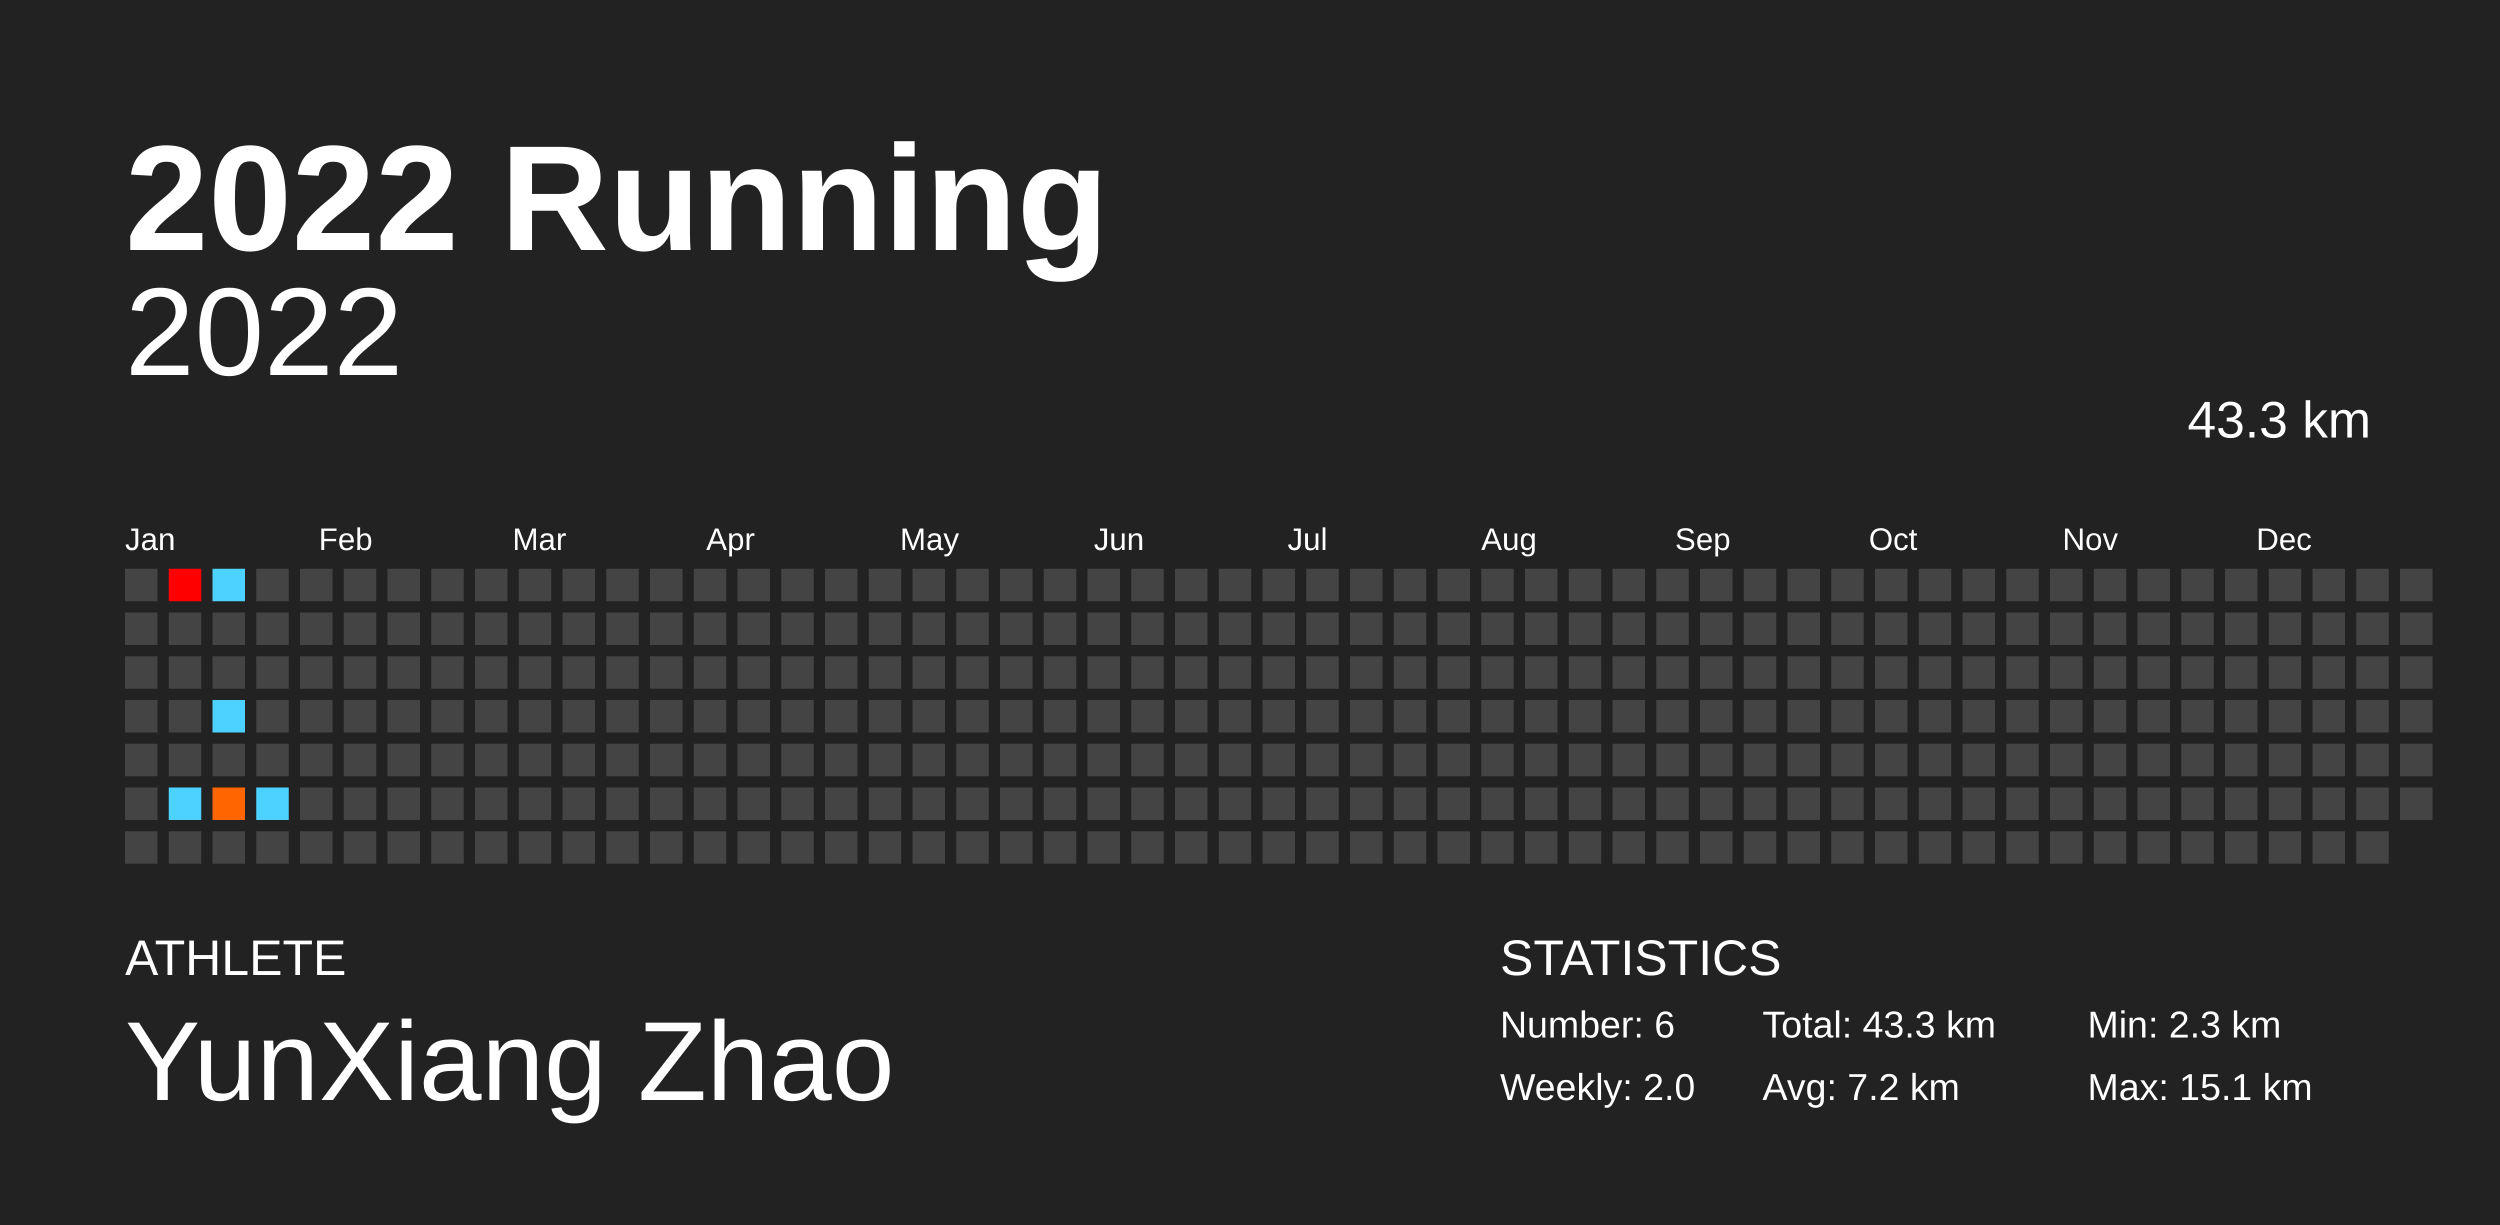
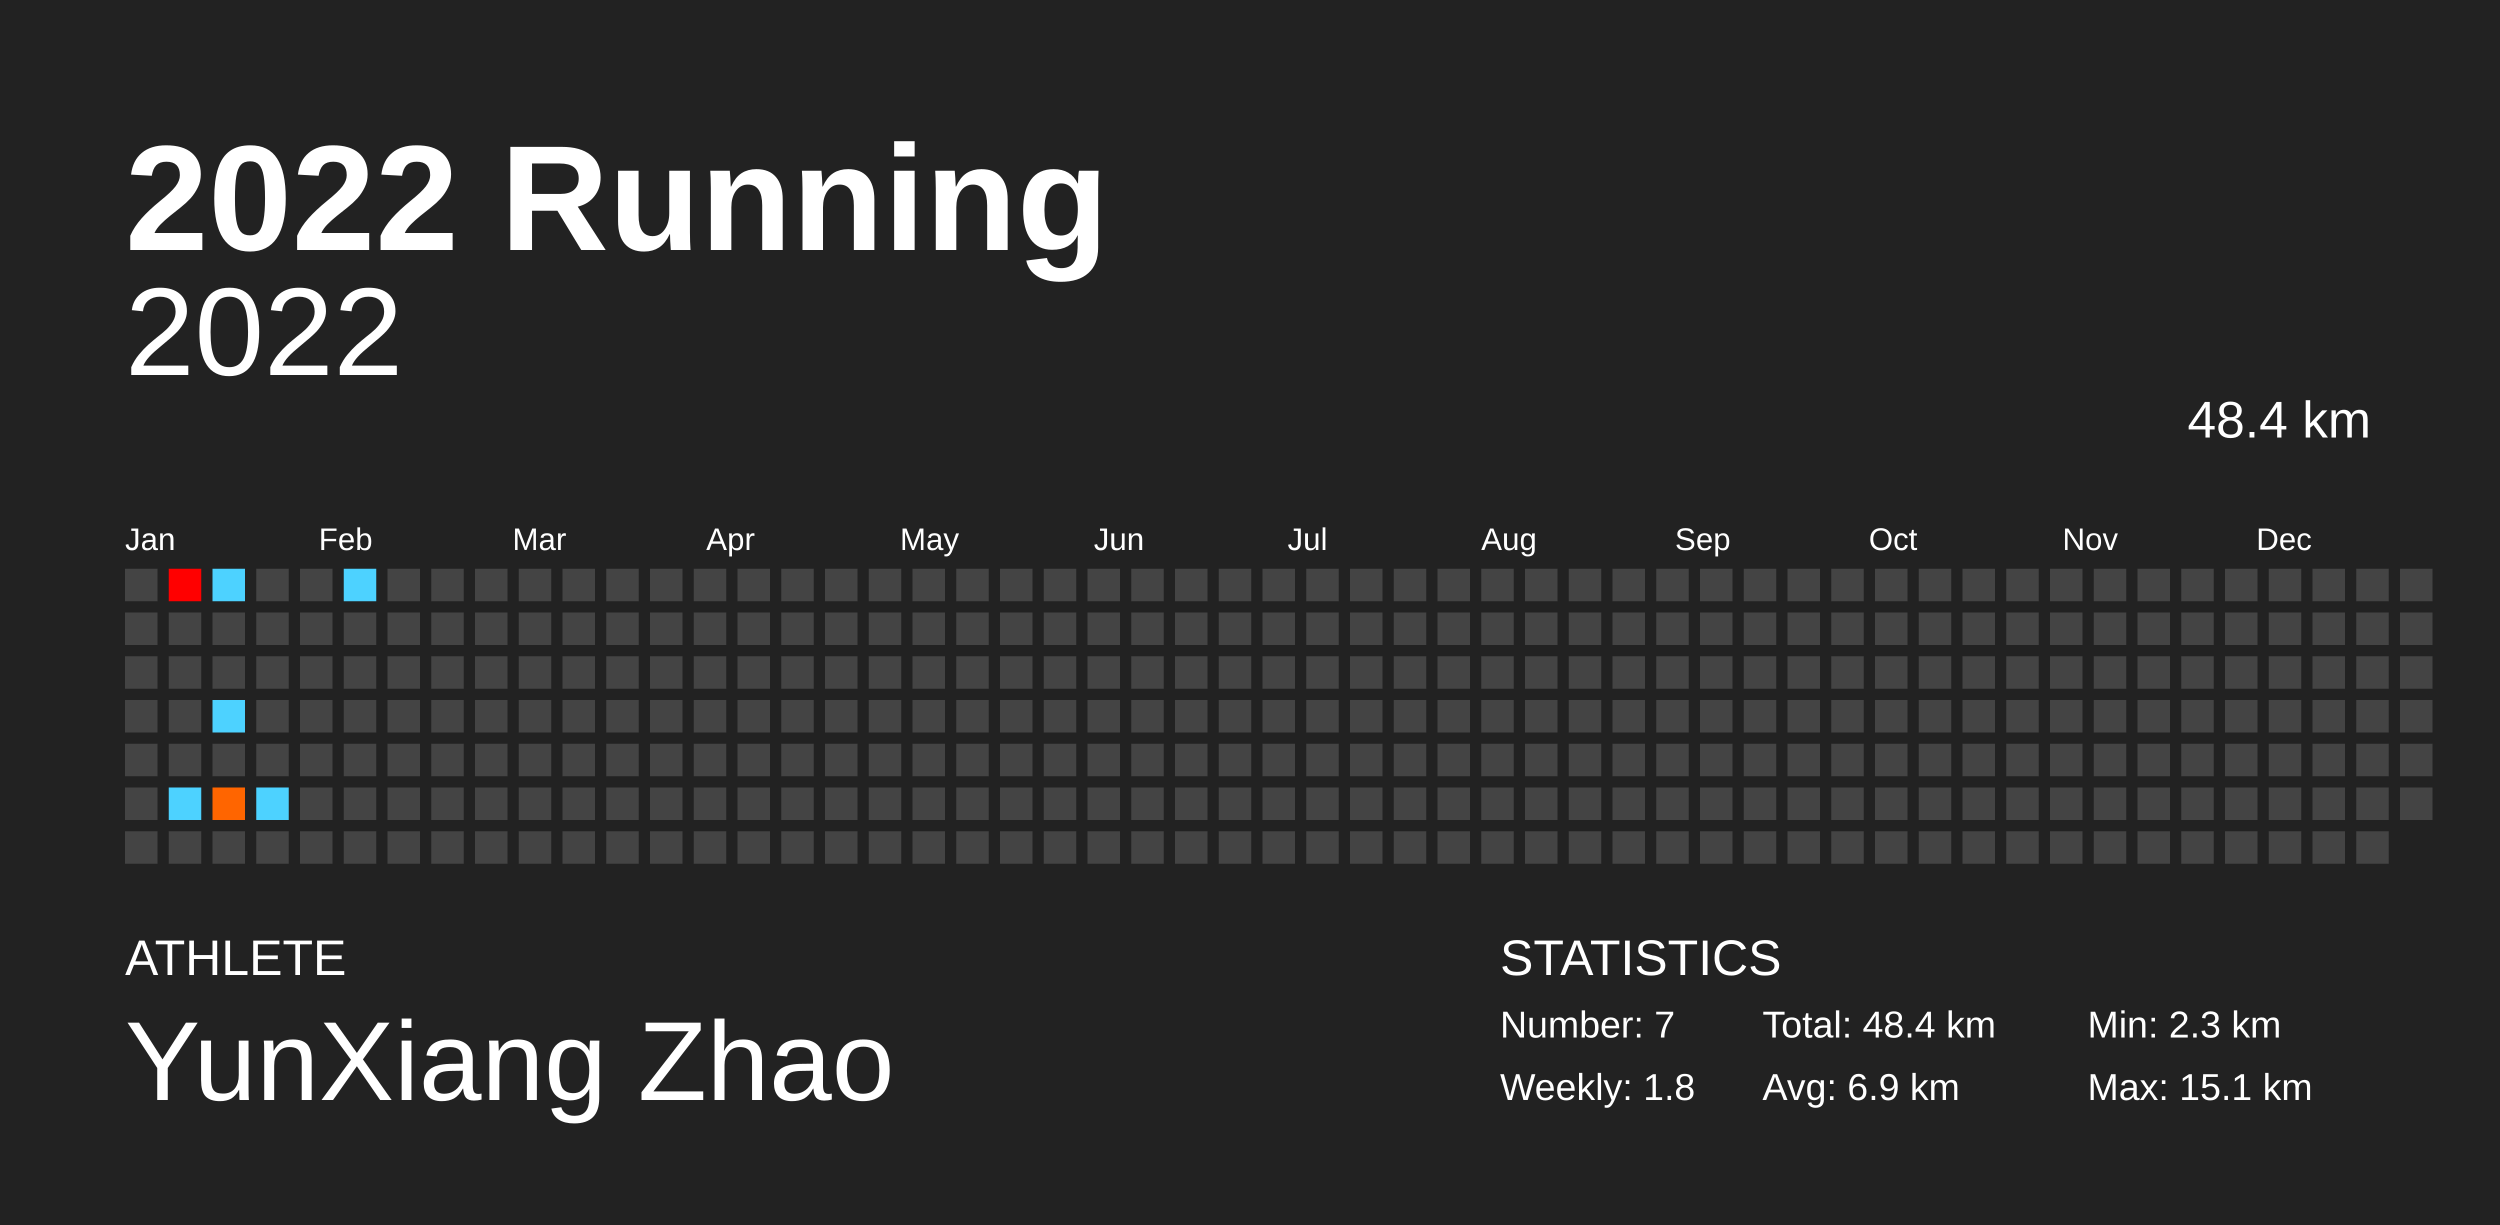
<svg xmlns="http://www.w3.org/2000/svg" baseProfile="full" height="98mm" version="1.1" viewBox="0,0,200,98" width="200mm">
  <defs />
  <rect fill="#222222" height="98" width="200" x="0" y="0" />
  <text fill="#FFFFFF" style="font-size:12px; font-family:Arial; font-weight:bold;" x="10" y="20">2022 Running</text>
  <text fill="#FFFFFF" style="font-size:4px; font-family:Arial" x="10" y="78">ATHLETE</text>
  <text fill="#FFFFFF" style="font-size:9px; font-family:Arial" x="10" y="88">YunXiang Zhao</text>
  <text fill="#FFFFFF" style="font-size:4px; font-family:Arial" x="120" y="78">STATISTICS</text>
-   <text fill="#FFFFFF" style="font-size:3px; font-family:Arial" x="120" y="83">Number: 6</text>
-   <text fill="#FFFFFF" style="font-size:3px; font-family:Arial" x="120" y="88">Weekly: 2.0</text>
-   <text fill="#FFFFFF" style="font-size:3px; font-family:Arial" x="141" y="83">Total: 43.3 km</text>
-   <text fill="#FFFFFF" style="font-size:3px; font-family:Arial" x="141" y="88">Avg: 7.2 km</text>
+   <text fill="#FFFFFF" style="font-size:3px; font-family:Arial" x="120" y="83">Number: 7</text>
+   <text fill="#FFFFFF" style="font-size:3px; font-family:Arial" x="120" y="88">Weekly: 1.8</text>
+   <text fill="#FFFFFF" style="font-size:3px; font-family:Arial" x="141" y="83">Total: 48.4 km</text>
+   <text fill="#FFFFFF" style="font-size:3px; font-family:Arial" x="141" y="88">Avg: 6.9 km</text>
  <text fill="#FFFFFF" style="font-size:3px; font-family:Arial" x="167" y="83">Min: 2.3 km</text>
  <text fill="#FFFFFF" style="font-size:3px; font-family:Arial" x="167" y="88">Max: 15.1 km</text>
  <text alignment-baseline="hanging" fill="#FFFFFF" style="font-size:10.0px; font-family:Arial;" x="10" y="30">2022</text>
-   <text alignment-baseline="hanging" fill="#FFFFFF" style="font-size:4.125px; font-family:Arial;" x="175" y="35">43.3 km</text>
+   <text alignment-baseline="hanging" fill="#FFFFFF" style="font-size:4.125px; font-family:Arial;" x="175" y="35">48.4 km</text>
  <text fill="#FFFFFF" style="font-size:2.5px; font-family:Arial" x="10.0" y="44">Jan</text>
  <text fill="#FFFFFF" style="font-size:2.5px; font-family:Arial" x="25.5" y="44">Feb</text>
  <text fill="#FFFFFF" style="font-size:2.5px; font-family:Arial" x="41.0" y="44">Mar</text>
  <text fill="#FFFFFF" style="font-size:2.5px; font-family:Arial" x="56.5" y="44">Apr</text>
  <text fill="#FFFFFF" style="font-size:2.5px; font-family:Arial" x="72.0" y="44">May</text>
  <text fill="#FFFFFF" style="font-size:2.5px; font-family:Arial" x="87.5" y="44">Jun</text>
  <text fill="#FFFFFF" style="font-size:2.5px; font-family:Arial" x="103.0" y="44">Jul</text>
  <text fill="#FFFFFF" style="font-size:2.5px; font-family:Arial" x="118.5" y="44">Aug</text>
  <text fill="#FFFFFF" style="font-size:2.5px; font-family:Arial" x="134.0" y="44">Sep</text>
  <text fill="#FFFFFF" style="font-size:2.5px; font-family:Arial" x="149.5" y="44">Oct</text>
  <text fill="#FFFFFF" style="font-size:2.5px; font-family:Arial" x="165.0" y="44">Nov</text>
  <text fill="#FFFFFF" style="font-size:2.5px; font-family:Arial" x="180.5" y="44">Dec</text>
  <rect fill="#444444" height="2.6" width="2.6" x="10.0" y="45.5" />
  <rect fill="#444444" height="2.6" width="2.6" x="10.0" y="49.0" />
  <rect fill="#444444" height="2.6" width="2.6" x="10.0" y="52.5" />
  <rect fill="#444444" height="2.6" width="2.6" x="10.0" y="56.0" />
  <rect fill="#444444" height="2.6" width="2.6" x="10.0" y="59.5" />
  <rect fill="#444444" height="2.6" width="2.6" x="10.0" y="63.0" />
  <rect fill="#444444" height="2.6" width="2.6" x="10.0" y="66.5" />
  <rect fill="#ff0000" height="2.6" width="2.6" x="13.5" y="45.5" />
  <rect fill="#444444" height="2.6" width="2.6" x="13.5" y="49.0" />
  <rect fill="#444444" height="2.6" width="2.6" x="13.5" y="52.5" />
  <rect fill="#444444" height="2.6" width="2.6" x="13.5" y="56.0" />
  <rect fill="#444444" height="2.6" width="2.6" x="13.5" y="59.5" />
  <rect fill="#4dd2ff" height="2.6" width="2.6" x="13.5" y="63.0" />
  <rect fill="#444444" height="2.6" width="2.6" x="13.5" y="66.5" />
  <rect fill="#4dd2ff" height="2.6" width="2.6" x="17.0" y="45.5" />
  <rect fill="#444444" height="2.6" width="2.6" x="17.0" y="49.0" />
  <rect fill="#444444" height="2.6" width="2.6" x="17.0" y="52.5" />
  <rect fill="#4dd2ff" height="2.6" width="2.6" x="17.0" y="56.0" />
  <rect fill="#444444" height="2.6" width="2.6" x="17.0" y="59.5" />
  <rect fill="#ff6500" height="2.6" width="2.6" x="17.0" y="63.0" />
  <rect fill="#444444" height="2.6" width="2.6" x="17.0" y="66.5" />
  <rect fill="#444444" height="2.6" width="2.6" x="20.5" y="45.5" />
  <rect fill="#444444" height="2.6" width="2.6" x="20.5" y="49.0" />
  <rect fill="#444444" height="2.6" width="2.6" x="20.5" y="52.5" />
  <rect fill="#444444" height="2.6" width="2.6" x="20.5" y="56.0" />
  <rect fill="#444444" height="2.6" width="2.6" x="20.5" y="59.5" />
  <rect fill="#4dd2ff" height="2.6" width="2.6" x="20.5" y="63.0" />
  <rect fill="#444444" height="2.6" width="2.6" x="20.5" y="66.5" />
  <rect fill="#444444" height="2.6" width="2.6" x="24.0" y="45.5" />
  <rect fill="#444444" height="2.6" width="2.6" x="24.0" y="49.0" />
  <rect fill="#444444" height="2.6" width="2.6" x="24.0" y="52.5" />
  <rect fill="#444444" height="2.6" width="2.6" x="24.0" y="56.0" />
  <rect fill="#444444" height="2.6" width="2.6" x="24.0" y="59.5" />
  <rect fill="#444444" height="2.6" width="2.6" x="24.0" y="63.0" />
  <rect fill="#444444" height="2.6" width="2.6" x="24.0" y="66.5" />
-   <rect fill="#444444" height="2.6" width="2.6" x="27.5" y="45.5" />
+   <rect fill="#4dd2ff" height="2.6" width="2.6" x="27.5" y="45.5" />
  <rect fill="#444444" height="2.6" width="2.6" x="27.5" y="49.0" />
  <rect fill="#444444" height="2.6" width="2.6" x="27.5" y="52.5" />
  <rect fill="#444444" height="2.6" width="2.6" x="27.5" y="56.0" />
  <rect fill="#444444" height="2.6" width="2.6" x="27.5" y="59.5" />
  <rect fill="#444444" height="2.6" width="2.6" x="27.5" y="63.0" />
  <rect fill="#444444" height="2.6" width="2.6" x="27.5" y="66.5" />
  <rect fill="#444444" height="2.6" width="2.6" x="31.0" y="45.5" />
  <rect fill="#444444" height="2.6" width="2.6" x="31.0" y="49.0" />
  <rect fill="#444444" height="2.6" width="2.6" x="31.0" y="52.5" />
  <rect fill="#444444" height="2.6" width="2.6" x="31.0" y="56.0" />
  <rect fill="#444444" height="2.6" width="2.6" x="31.0" y="59.5" />
  <rect fill="#444444" height="2.6" width="2.6" x="31.0" y="63.0" />
  <rect fill="#444444" height="2.6" width="2.6" x="31.0" y="66.5" />
  <rect fill="#444444" height="2.6" width="2.6" x="34.5" y="45.5" />
  <rect fill="#444444" height="2.6" width="2.6" x="34.5" y="49.0" />
  <rect fill="#444444" height="2.6" width="2.6" x="34.5" y="52.5" />
  <rect fill="#444444" height="2.6" width="2.6" x="34.5" y="56.0" />
  <rect fill="#444444" height="2.6" width="2.6" x="34.5" y="59.5" />
  <rect fill="#444444" height="2.6" width="2.6" x="34.5" y="63.0" />
  <rect fill="#444444" height="2.6" width="2.6" x="34.5" y="66.5" />
  <rect fill="#444444" height="2.6" width="2.6" x="38.0" y="45.5" />
  <rect fill="#444444" height="2.6" width="2.6" x="38.0" y="49.0" />
  <rect fill="#444444" height="2.6" width="2.6" x="38.0" y="52.5" />
  <rect fill="#444444" height="2.6" width="2.6" x="38.0" y="56.0" />
  <rect fill="#444444" height="2.6" width="2.6" x="38.0" y="59.5" />
  <rect fill="#444444" height="2.6" width="2.6" x="38.0" y="63.0" />
  <rect fill="#444444" height="2.6" width="2.6" x="38.0" y="66.5" />
  <rect fill="#444444" height="2.6" width="2.6" x="41.5" y="45.5" />
  <rect fill="#444444" height="2.6" width="2.6" x="41.5" y="49.0" />
  <rect fill="#444444" height="2.6" width="2.6" x="41.5" y="52.5" />
  <rect fill="#444444" height="2.6" width="2.6" x="41.5" y="56.0" />
  <rect fill="#444444" height="2.6" width="2.6" x="41.5" y="59.5" />
  <rect fill="#444444" height="2.6" width="2.6" x="41.5" y="63.0" />
  <rect fill="#444444" height="2.6" width="2.6" x="41.5" y="66.5" />
  <rect fill="#444444" height="2.6" width="2.6" x="45.0" y="45.5" />
  <rect fill="#444444" height="2.6" width="2.6" x="45.0" y="49.0" />
  <rect fill="#444444" height="2.6" width="2.6" x="45.0" y="52.5" />
  <rect fill="#444444" height="2.6" width="2.6" x="45.0" y="56.0" />
  <rect fill="#444444" height="2.6" width="2.6" x="45.0" y="59.5" />
  <rect fill="#444444" height="2.6" width="2.6" x="45.0" y="63.0" />
  <rect fill="#444444" height="2.6" width="2.6" x="45.0" y="66.5" />
  <rect fill="#444444" height="2.6" width="2.6" x="48.5" y="45.5" />
  <rect fill="#444444" height="2.6" width="2.6" x="48.5" y="49.0" />
  <rect fill="#444444" height="2.6" width="2.6" x="48.5" y="52.5" />
  <rect fill="#444444" height="2.6" width="2.6" x="48.5" y="56.0" />
  <rect fill="#444444" height="2.6" width="2.6" x="48.5" y="59.5" />
  <rect fill="#444444" height="2.6" width="2.6" x="48.5" y="63.0" />
  <rect fill="#444444" height="2.6" width="2.6" x="48.5" y="66.5" />
  <rect fill="#444444" height="2.6" width="2.6" x="52.0" y="45.5" />
  <rect fill="#444444" height="2.6" width="2.6" x="52.0" y="49.0" />
  <rect fill="#444444" height="2.6" width="2.6" x="52.0" y="52.5" />
  <rect fill="#444444" height="2.6" width="2.6" x="52.0" y="56.0" />
  <rect fill="#444444" height="2.6" width="2.6" x="52.0" y="59.5" />
  <rect fill="#444444" height="2.6" width="2.6" x="52.0" y="63.0" />
  <rect fill="#444444" height="2.6" width="2.6" x="52.0" y="66.5" />
  <rect fill="#444444" height="2.6" width="2.6" x="55.5" y="45.5" />
  <rect fill="#444444" height="2.6" width="2.6" x="55.5" y="49.0" />
  <rect fill="#444444" height="2.6" width="2.6" x="55.5" y="52.5" />
  <rect fill="#444444" height="2.6" width="2.6" x="55.5" y="56.0" />
  <rect fill="#444444" height="2.6" width="2.6" x="55.5" y="59.5" />
  <rect fill="#444444" height="2.6" width="2.6" x="55.5" y="63.0" />
  <rect fill="#444444" height="2.6" width="2.6" x="55.5" y="66.5" />
  <rect fill="#444444" height="2.6" width="2.6" x="59.0" y="45.5" />
  <rect fill="#444444" height="2.6" width="2.6" x="59.0" y="49.0" />
  <rect fill="#444444" height="2.6" width="2.6" x="59.0" y="52.5" />
  <rect fill="#444444" height="2.6" width="2.6" x="59.0" y="56.0" />
  <rect fill="#444444" height="2.6" width="2.6" x="59.0" y="59.5" />
  <rect fill="#444444" height="2.6" width="2.6" x="59.0" y="63.0" />
  <rect fill="#444444" height="2.6" width="2.6" x="59.0" y="66.5" />
  <rect fill="#444444" height="2.6" width="2.6" x="62.5" y="45.5" />
  <rect fill="#444444" height="2.6" width="2.6" x="62.5" y="49.0" />
  <rect fill="#444444" height="2.6" width="2.6" x="62.5" y="52.5" />
  <rect fill="#444444" height="2.6" width="2.6" x="62.5" y="56.0" />
  <rect fill="#444444" height="2.6" width="2.6" x="62.5" y="59.5" />
  <rect fill="#444444" height="2.6" width="2.6" x="62.5" y="63.0" />
  <rect fill="#444444" height="2.6" width="2.6" x="62.5" y="66.5" />
  <rect fill="#444444" height="2.6" width="2.6" x="66.0" y="45.5" />
  <rect fill="#444444" height="2.6" width="2.6" x="66.0" y="49.0" />
  <rect fill="#444444" height="2.6" width="2.6" x="66.0" y="52.5" />
  <rect fill="#444444" height="2.6" width="2.6" x="66.0" y="56.0" />
  <rect fill="#444444" height="2.6" width="2.6" x="66.0" y="59.5" />
  <rect fill="#444444" height="2.6" width="2.6" x="66.0" y="63.0" />
  <rect fill="#444444" height="2.6" width="2.6" x="66.0" y="66.5" />
  <rect fill="#444444" height="2.6" width="2.6" x="69.5" y="45.5" />
  <rect fill="#444444" height="2.6" width="2.6" x="69.5" y="49.0" />
  <rect fill="#444444" height="2.6" width="2.6" x="69.5" y="52.5" />
  <rect fill="#444444" height="2.6" width="2.6" x="69.5" y="56.0" />
  <rect fill="#444444" height="2.6" width="2.6" x="69.5" y="59.5" />
  <rect fill="#444444" height="2.6" width="2.6" x="69.5" y="63.0" />
  <rect fill="#444444" height="2.6" width="2.6" x="69.5" y="66.5" />
  <rect fill="#444444" height="2.6" width="2.6" x="73.0" y="45.5" />
  <rect fill="#444444" height="2.6" width="2.6" x="73.0" y="49.0" />
  <rect fill="#444444" height="2.6" width="2.6" x="73.0" y="52.5" />
  <rect fill="#444444" height="2.6" width="2.6" x="73.0" y="56.0" />
  <rect fill="#444444" height="2.6" width="2.6" x="73.0" y="59.5" />
  <rect fill="#444444" height="2.6" width="2.6" x="73.0" y="63.0" />
  <rect fill="#444444" height="2.6" width="2.6" x="73.0" y="66.5" />
  <rect fill="#444444" height="2.6" width="2.6" x="76.5" y="45.5" />
  <rect fill="#444444" height="2.6" width="2.6" x="76.5" y="49.0" />
  <rect fill="#444444" height="2.6" width="2.6" x="76.5" y="52.5" />
  <rect fill="#444444" height="2.6" width="2.6" x="76.5" y="56.0" />
  <rect fill="#444444" height="2.6" width="2.6" x="76.5" y="59.5" />
  <rect fill="#444444" height="2.6" width="2.6" x="76.5" y="63.0" />
  <rect fill="#444444" height="2.6" width="2.6" x="76.5" y="66.5" />
  <rect fill="#444444" height="2.6" width="2.6" x="80.0" y="45.5" />
  <rect fill="#444444" height="2.6" width="2.6" x="80.0" y="49.0" />
  <rect fill="#444444" height="2.6" width="2.6" x="80.0" y="52.5" />
  <rect fill="#444444" height="2.6" width="2.6" x="80.0" y="56.0" />
  <rect fill="#444444" height="2.6" width="2.6" x="80.0" y="59.5" />
  <rect fill="#444444" height="2.6" width="2.6" x="80.0" y="63.0" />
  <rect fill="#444444" height="2.6" width="2.6" x="80.0" y="66.5" />
  <rect fill="#444444" height="2.6" width="2.6" x="83.5" y="45.5" />
  <rect fill="#444444" height="2.6" width="2.6" x="83.5" y="49.0" />
  <rect fill="#444444" height="2.6" width="2.6" x="83.5" y="52.5" />
  <rect fill="#444444" height="2.6" width="2.6" x="83.5" y="56.0" />
  <rect fill="#444444" height="2.6" width="2.6" x="83.5" y="59.5" />
  <rect fill="#444444" height="2.6" width="2.6" x="83.5" y="63.0" />
  <rect fill="#444444" height="2.6" width="2.6" x="83.5" y="66.5" />
  <rect fill="#444444" height="2.6" width="2.6" x="87.0" y="45.5" />
  <rect fill="#444444" height="2.6" width="2.6" x="87.0" y="49.0" />
  <rect fill="#444444" height="2.6" width="2.6" x="87.0" y="52.5" />
  <rect fill="#444444" height="2.6" width="2.6" x="87.0" y="56.0" />
  <rect fill="#444444" height="2.6" width="2.6" x="87.0" y="59.5" />
  <rect fill="#444444" height="2.6" width="2.6" x="87.0" y="63.0" />
  <rect fill="#444444" height="2.6" width="2.6" x="87.0" y="66.5" />
  <rect fill="#444444" height="2.6" width="2.6" x="90.5" y="45.5" />
  <rect fill="#444444" height="2.6" width="2.6" x="90.5" y="49.0" />
  <rect fill="#444444" height="2.6" width="2.6" x="90.5" y="52.5" />
  <rect fill="#444444" height="2.6" width="2.6" x="90.5" y="56.0" />
  <rect fill="#444444" height="2.6" width="2.6" x="90.5" y="59.5" />
  <rect fill="#444444" height="2.6" width="2.6" x="90.5" y="63.0" />
  <rect fill="#444444" height="2.6" width="2.6" x="90.5" y="66.5" />
  <rect fill="#444444" height="2.6" width="2.6" x="94.0" y="45.5" />
  <rect fill="#444444" height="2.6" width="2.6" x="94.0" y="49.0" />
  <rect fill="#444444" height="2.6" width="2.6" x="94.0" y="52.5" />
  <rect fill="#444444" height="2.6" width="2.6" x="94.0" y="56.0" />
  <rect fill="#444444" height="2.6" width="2.6" x="94.0" y="59.5" />
  <rect fill="#444444" height="2.6" width="2.6" x="94.0" y="63.0" />
  <rect fill="#444444" height="2.6" width="2.6" x="94.0" y="66.5" />
  <rect fill="#444444" height="2.6" width="2.6" x="97.5" y="45.5" />
  <rect fill="#444444" height="2.6" width="2.6" x="97.5" y="49.0" />
  <rect fill="#444444" height="2.6" width="2.6" x="97.5" y="52.5" />
  <rect fill="#444444" height="2.6" width="2.6" x="97.5" y="56.0" />
  <rect fill="#444444" height="2.6" width="2.6" x="97.5" y="59.5" />
  <rect fill="#444444" height="2.6" width="2.6" x="97.5" y="63.0" />
  <rect fill="#444444" height="2.6" width="2.6" x="97.5" y="66.5" />
  <rect fill="#444444" height="2.6" width="2.6" x="101.0" y="45.5" />
  <rect fill="#444444" height="2.6" width="2.6" x="101.0" y="49.0" />
  <rect fill="#444444" height="2.6" width="2.6" x="101.0" y="52.5" />
  <rect fill="#444444" height="2.6" width="2.6" x="101.0" y="56.0" />
  <rect fill="#444444" height="2.6" width="2.6" x="101.0" y="59.5" />
  <rect fill="#444444" height="2.6" width="2.6" x="101.0" y="63.0" />
  <rect fill="#444444" height="2.6" width="2.6" x="101.0" y="66.5" />
  <rect fill="#444444" height="2.6" width="2.6" x="104.5" y="45.5" />
  <rect fill="#444444" height="2.6" width="2.6" x="104.5" y="49.0" />
  <rect fill="#444444" height="2.6" width="2.6" x="104.5" y="52.5" />
  <rect fill="#444444" height="2.6" width="2.6" x="104.5" y="56.0" />
  <rect fill="#444444" height="2.6" width="2.6" x="104.5" y="59.5" />
  <rect fill="#444444" height="2.6" width="2.6" x="104.5" y="63.0" />
  <rect fill="#444444" height="2.6" width="2.6" x="104.5" y="66.5" />
  <rect fill="#444444" height="2.6" width="2.6" x="108.0" y="45.5" />
  <rect fill="#444444" height="2.6" width="2.6" x="108.0" y="49.0" />
  <rect fill="#444444" height="2.6" width="2.6" x="108.0" y="52.5" />
  <rect fill="#444444" height="2.6" width="2.6" x="108.0" y="56.0" />
  <rect fill="#444444" height="2.6" width="2.6" x="108.0" y="59.5" />
  <rect fill="#444444" height="2.6" width="2.6" x="108.0" y="63.0" />
  <rect fill="#444444" height="2.6" width="2.6" x="108.0" y="66.5" />
  <rect fill="#444444" height="2.6" width="2.6" x="111.5" y="45.5" />
  <rect fill="#444444" height="2.6" width="2.6" x="111.5" y="49.0" />
  <rect fill="#444444" height="2.6" width="2.6" x="111.5" y="52.5" />
  <rect fill="#444444" height="2.6" width="2.6" x="111.5" y="56.0" />
  <rect fill="#444444" height="2.6" width="2.6" x="111.5" y="59.5" />
  <rect fill="#444444" height="2.6" width="2.6" x="111.5" y="63.0" />
  <rect fill="#444444" height="2.6" width="2.6" x="111.5" y="66.5" />
  <rect fill="#444444" height="2.6" width="2.6" x="115.0" y="45.5" />
  <rect fill="#444444" height="2.6" width="2.6" x="115.0" y="49.0" />
  <rect fill="#444444" height="2.6" width="2.6" x="115.0" y="52.5" />
  <rect fill="#444444" height="2.6" width="2.6" x="115.0" y="56.0" />
  <rect fill="#444444" height="2.6" width="2.6" x="115.0" y="59.5" />
  <rect fill="#444444" height="2.6" width="2.6" x="115.0" y="63.0" />
  <rect fill="#444444" height="2.6" width="2.6" x="115.0" y="66.5" />
  <rect fill="#444444" height="2.6" width="2.6" x="118.5" y="45.5" />
  <rect fill="#444444" height="2.6" width="2.6" x="118.5" y="49.0" />
  <rect fill="#444444" height="2.6" width="2.6" x="118.5" y="52.5" />
  <rect fill="#444444" height="2.6" width="2.6" x="118.5" y="56.0" />
  <rect fill="#444444" height="2.6" width="2.6" x="118.5" y="59.5" />
  <rect fill="#444444" height="2.6" width="2.6" x="118.5" y="63.0" />
  <rect fill="#444444" height="2.6" width="2.6" x="118.5" y="66.5" />
  <rect fill="#444444" height="2.6" width="2.6" x="122.0" y="45.5" />
  <rect fill="#444444" height="2.6" width="2.6" x="122.0" y="49.0" />
  <rect fill="#444444" height="2.6" width="2.6" x="122.0" y="52.5" />
  <rect fill="#444444" height="2.6" width="2.6" x="122.0" y="56.0" />
  <rect fill="#444444" height="2.6" width="2.6" x="122.0" y="59.5" />
  <rect fill="#444444" height="2.6" width="2.6" x="122.0" y="63.0" />
  <rect fill="#444444" height="2.6" width="2.6" x="122.0" y="66.5" />
  <rect fill="#444444" height="2.6" width="2.6" x="125.5" y="45.5" />
  <rect fill="#444444" height="2.6" width="2.6" x="125.5" y="49.0" />
  <rect fill="#444444" height="2.6" width="2.6" x="125.5" y="52.5" />
  <rect fill="#444444" height="2.6" width="2.6" x="125.5" y="56.0" />
  <rect fill="#444444" height="2.6" width="2.6" x="125.5" y="59.5" />
  <rect fill="#444444" height="2.6" width="2.6" x="125.5" y="63.0" />
  <rect fill="#444444" height="2.6" width="2.6" x="125.5" y="66.5" />
  <rect fill="#444444" height="2.6" width="2.6" x="129.0" y="45.5" />
  <rect fill="#444444" height="2.6" width="2.6" x="129.0" y="49.0" />
  <rect fill="#444444" height="2.6" width="2.6" x="129.0" y="52.5" />
  <rect fill="#444444" height="2.6" width="2.6" x="129.0" y="56.0" />
  <rect fill="#444444" height="2.6" width="2.6" x="129.0" y="59.5" />
  <rect fill="#444444" height="2.6" width="2.6" x="129.0" y="63.0" />
  <rect fill="#444444" height="2.6" width="2.6" x="129.0" y="66.5" />
  <rect fill="#444444" height="2.6" width="2.6" x="132.5" y="45.5" />
  <rect fill="#444444" height="2.6" width="2.6" x="132.5" y="49.0" />
  <rect fill="#444444" height="2.6" width="2.6" x="132.5" y="52.5" />
  <rect fill="#444444" height="2.6" width="2.6" x="132.5" y="56.0" />
  <rect fill="#444444" height="2.6" width="2.6" x="132.5" y="59.5" />
  <rect fill="#444444" height="2.6" width="2.6" x="132.5" y="63.0" />
  <rect fill="#444444" height="2.6" width="2.6" x="132.5" y="66.5" />
  <rect fill="#444444" height="2.6" width="2.6" x="136.0" y="45.5" />
  <rect fill="#444444" height="2.6" width="2.6" x="136.0" y="49.0" />
  <rect fill="#444444" height="2.6" width="2.6" x="136.0" y="52.5" />
  <rect fill="#444444" height="2.6" width="2.6" x="136.0" y="56.0" />
  <rect fill="#444444" height="2.6" width="2.6" x="136.0" y="59.5" />
  <rect fill="#444444" height="2.6" width="2.6" x="136.0" y="63.0" />
  <rect fill="#444444" height="2.6" width="2.6" x="136.0" y="66.5" />
  <rect fill="#444444" height="2.6" width="2.6" x="139.5" y="45.5" />
  <rect fill="#444444" height="2.6" width="2.6" x="139.5" y="49.0" />
  <rect fill="#444444" height="2.6" width="2.6" x="139.5" y="52.5" />
  <rect fill="#444444" height="2.6" width="2.6" x="139.5" y="56.0" />
  <rect fill="#444444" height="2.6" width="2.6" x="139.5" y="59.5" />
  <rect fill="#444444" height="2.6" width="2.6" x="139.5" y="63.0" />
  <rect fill="#444444" height="2.6" width="2.6" x="139.5" y="66.5" />
  <rect fill="#444444" height="2.6" width="2.6" x="143.0" y="45.5" />
  <rect fill="#444444" height="2.6" width="2.6" x="143.0" y="49.0" />
  <rect fill="#444444" height="2.6" width="2.6" x="143.0" y="52.5" />
  <rect fill="#444444" height="2.6" width="2.6" x="143.0" y="56.0" />
  <rect fill="#444444" height="2.6" width="2.6" x="143.0" y="59.5" />
  <rect fill="#444444" height="2.6" width="2.6" x="143.0" y="63.0" />
  <rect fill="#444444" height="2.6" width="2.6" x="143.0" y="66.5" />
  <rect fill="#444444" height="2.6" width="2.6" x="146.5" y="45.5" />
  <rect fill="#444444" height="2.6" width="2.6" x="146.5" y="49.0" />
  <rect fill="#444444" height="2.6" width="2.6" x="146.5" y="52.5" />
  <rect fill="#444444" height="2.6" width="2.6" x="146.5" y="56.0" />
  <rect fill="#444444" height="2.6" width="2.6" x="146.5" y="59.5" />
  <rect fill="#444444" height="2.6" width="2.6" x="146.5" y="63.0" />
  <rect fill="#444444" height="2.6" width="2.6" x="146.5" y="66.5" />
  <rect fill="#444444" height="2.6" width="2.6" x="150.0" y="45.5" />
  <rect fill="#444444" height="2.6" width="2.6" x="150.0" y="49.0" />
  <rect fill="#444444" height="2.6" width="2.6" x="150.0" y="52.5" />
  <rect fill="#444444" height="2.6" width="2.6" x="150.0" y="56.0" />
  <rect fill="#444444" height="2.6" width="2.6" x="150.0" y="59.5" />
  <rect fill="#444444" height="2.6" width="2.6" x="150.0" y="63.0" />
  <rect fill="#444444" height="2.6" width="2.6" x="150.0" y="66.5" />
  <rect fill="#444444" height="2.6" width="2.6" x="153.5" y="45.5" />
  <rect fill="#444444" height="2.6" width="2.6" x="153.5" y="49.0" />
  <rect fill="#444444" height="2.6" width="2.6" x="153.5" y="52.5" />
  <rect fill="#444444" height="2.6" width="2.6" x="153.5" y="56.0" />
  <rect fill="#444444" height="2.6" width="2.6" x="153.5" y="59.5" />
  <rect fill="#444444" height="2.6" width="2.6" x="153.5" y="63.0" />
  <rect fill="#444444" height="2.6" width="2.6" x="153.5" y="66.5" />
  <rect fill="#444444" height="2.6" width="2.6" x="157.0" y="45.5" />
  <rect fill="#444444" height="2.6" width="2.6" x="157.0" y="49.0" />
  <rect fill="#444444" height="2.6" width="2.6" x="157.0" y="52.5" />
  <rect fill="#444444" height="2.6" width="2.6" x="157.0" y="56.0" />
  <rect fill="#444444" height="2.6" width="2.6" x="157.0" y="59.5" />
  <rect fill="#444444" height="2.6" width="2.6" x="157.0" y="63.0" />
  <rect fill="#444444" height="2.6" width="2.6" x="157.0" y="66.5" />
  <rect fill="#444444" height="2.6" width="2.6" x="160.5" y="45.5" />
  <rect fill="#444444" height="2.6" width="2.6" x="160.5" y="49.0" />
  <rect fill="#444444" height="2.6" width="2.6" x="160.5" y="52.5" />
  <rect fill="#444444" height="2.6" width="2.6" x="160.5" y="56.0" />
  <rect fill="#444444" height="2.6" width="2.6" x="160.5" y="59.5" />
  <rect fill="#444444" height="2.6" width="2.6" x="160.5" y="63.0" />
  <rect fill="#444444" height="2.6" width="2.6" x="160.5" y="66.5" />
  <rect fill="#444444" height="2.6" width="2.6" x="164.0" y="45.5" />
  <rect fill="#444444" height="2.6" width="2.6" x="164.0" y="49.0" />
  <rect fill="#444444" height="2.6" width="2.6" x="164.0" y="52.5" />
  <rect fill="#444444" height="2.6" width="2.6" x="164.0" y="56.0" />
  <rect fill="#444444" height="2.6" width="2.6" x="164.0" y="59.5" />
  <rect fill="#444444" height="2.6" width="2.6" x="164.0" y="63.0" />
  <rect fill="#444444" height="2.6" width="2.6" x="164.0" y="66.5" />
  <rect fill="#444444" height="2.6" width="2.6" x="167.5" y="45.5" />
  <rect fill="#444444" height="2.6" width="2.6" x="167.5" y="49.0" />
  <rect fill="#444444" height="2.6" width="2.6" x="167.5" y="52.5" />
  <rect fill="#444444" height="2.6" width="2.6" x="167.5" y="56.0" />
  <rect fill="#444444" height="2.6" width="2.6" x="167.5" y="59.5" />
  <rect fill="#444444" height="2.6" width="2.6" x="167.5" y="63.0" />
  <rect fill="#444444" height="2.6" width="2.6" x="167.5" y="66.5" />
  <rect fill="#444444" height="2.6" width="2.6" x="171.0" y="45.5" />
  <rect fill="#444444" height="2.6" width="2.6" x="171.0" y="49.0" />
  <rect fill="#444444" height="2.6" width="2.6" x="171.0" y="52.5" />
  <rect fill="#444444" height="2.6" width="2.6" x="171.0" y="56.0" />
  <rect fill="#444444" height="2.6" width="2.6" x="171.0" y="59.5" />
  <rect fill="#444444" height="2.6" width="2.6" x="171.0" y="63.0" />
  <rect fill="#444444" height="2.6" width="2.6" x="171.0" y="66.5" />
  <rect fill="#444444" height="2.6" width="2.6" x="174.5" y="45.5" />
  <rect fill="#444444" height="2.6" width="2.6" x="174.5" y="49.0" />
  <rect fill="#444444" height="2.6" width="2.6" x="174.5" y="52.5" />
  <rect fill="#444444" height="2.6" width="2.6" x="174.5" y="56.0" />
  <rect fill="#444444" height="2.6" width="2.6" x="174.5" y="59.5" />
  <rect fill="#444444" height="2.6" width="2.6" x="174.5" y="63.0" />
  <rect fill="#444444" height="2.6" width="2.6" x="174.5" y="66.5" />
  <rect fill="#444444" height="2.6" width="2.6" x="178.0" y="45.5" />
  <rect fill="#444444" height="2.6" width="2.6" x="178.0" y="49.0" />
  <rect fill="#444444" height="2.6" width="2.6" x="178.0" y="52.5" />
  <rect fill="#444444" height="2.6" width="2.6" x="178.0" y="56.0" />
  <rect fill="#444444" height="2.6" width="2.6" x="178.0" y="59.5" />
  <rect fill="#444444" height="2.6" width="2.6" x="178.0" y="63.0" />
  <rect fill="#444444" height="2.6" width="2.6" x="178.0" y="66.5" />
  <rect fill="#444444" height="2.6" width="2.6" x="181.5" y="45.5" />
  <rect fill="#444444" height="2.6" width="2.6" x="181.5" y="49.0" />
  <rect fill="#444444" height="2.6" width="2.6" x="181.5" y="52.5" />
  <rect fill="#444444" height="2.6" width="2.6" x="181.5" y="56.0" />
  <rect fill="#444444" height="2.6" width="2.6" x="181.5" y="59.5" />
  <rect fill="#444444" height="2.6" width="2.6" x="181.5" y="63.0" />
  <rect fill="#444444" height="2.6" width="2.6" x="181.5" y="66.5" />
  <rect fill="#444444" height="2.6" width="2.6" x="185.0" y="45.5" />
  <rect fill="#444444" height="2.6" width="2.6" x="185.0" y="49.0" />
  <rect fill="#444444" height="2.6" width="2.6" x="185.0" y="52.5" />
  <rect fill="#444444" height="2.6" width="2.6" x="185.0" y="56.0" />
  <rect fill="#444444" height="2.6" width="2.6" x="185.0" y="59.5" />
  <rect fill="#444444" height="2.6" width="2.6" x="185.0" y="63.0" />
  <rect fill="#444444" height="2.6" width="2.6" x="185.0" y="66.5" />
  <rect fill="#444444" height="2.6" width="2.6" x="188.5" y="45.5" />
  <rect fill="#444444" height="2.6" width="2.6" x="188.5" y="49.0" />
  <rect fill="#444444" height="2.6" width="2.6" x="188.5" y="52.5" />
  <rect fill="#444444" height="2.6" width="2.6" x="188.5" y="56.0" />
  <rect fill="#444444" height="2.6" width="2.6" x="188.5" y="59.5" />
  <rect fill="#444444" height="2.6" width="2.6" x="188.5" y="63.0" />
  <rect fill="#444444" height="2.6" width="2.6" x="188.5" y="66.5" />
  <rect fill="#444444" height="2.6" width="2.6" x="192.0" y="45.5" />
  <rect fill="#444444" height="2.6" width="2.6" x="192.0" y="49.0" />
  <rect fill="#444444" height="2.6" width="2.6" x="192.0" y="52.5" />
  <rect fill="#444444" height="2.6" width="2.6" x="192.0" y="56.0" />
  <rect fill="#444444" height="2.6" width="2.6" x="192.0" y="59.5" />
  <rect fill="#444444" height="2.6" width="2.6" x="192.0" y="63.0" />
</svg>
